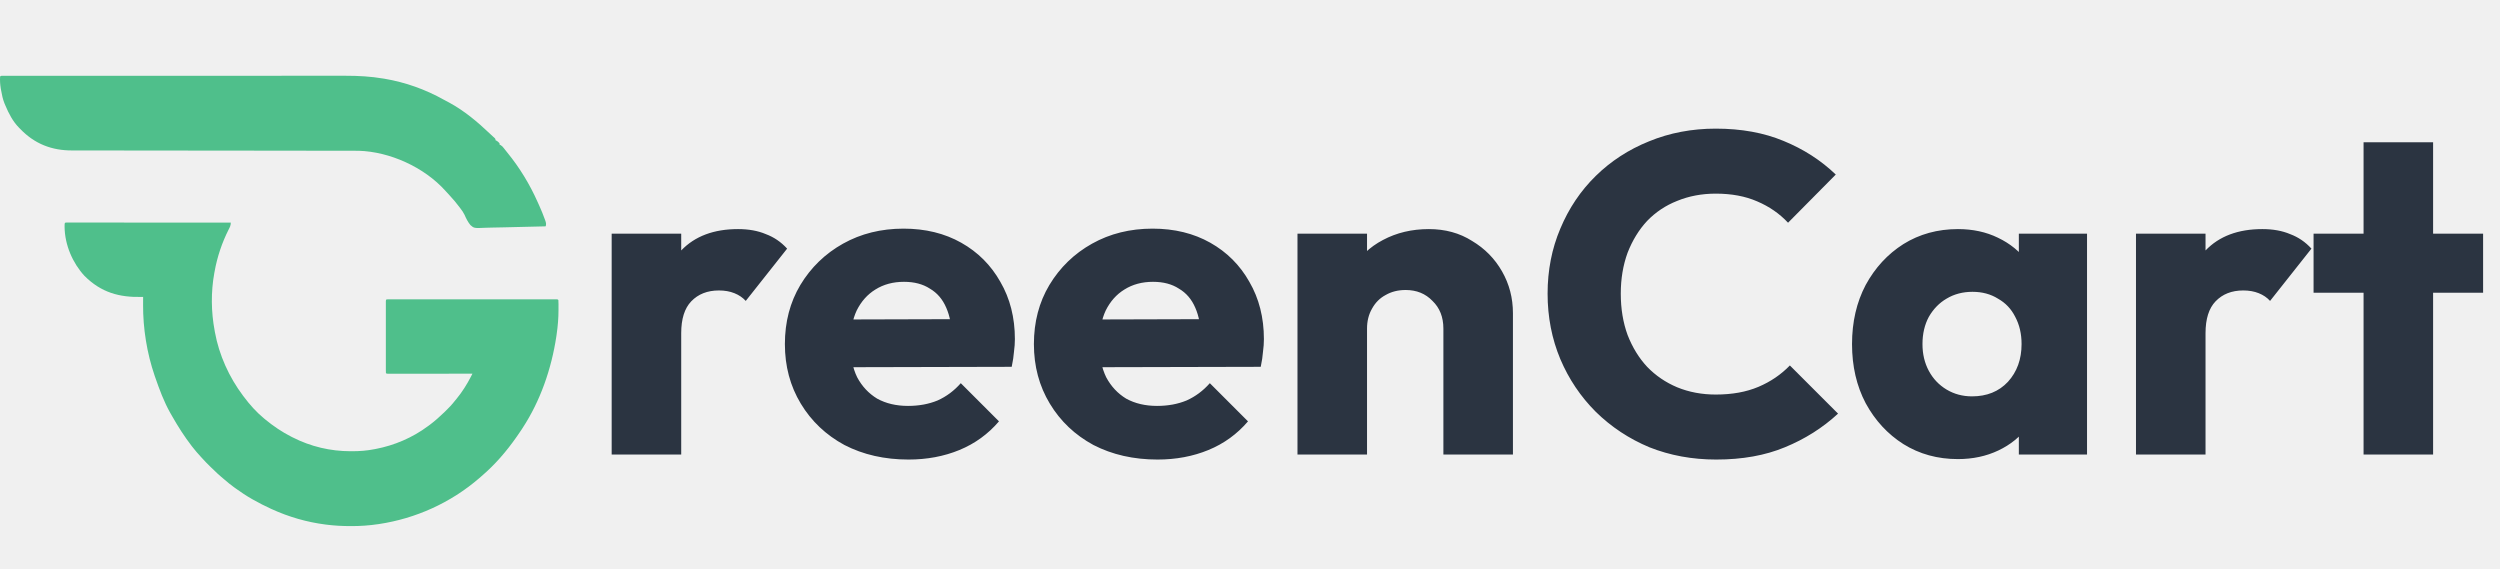
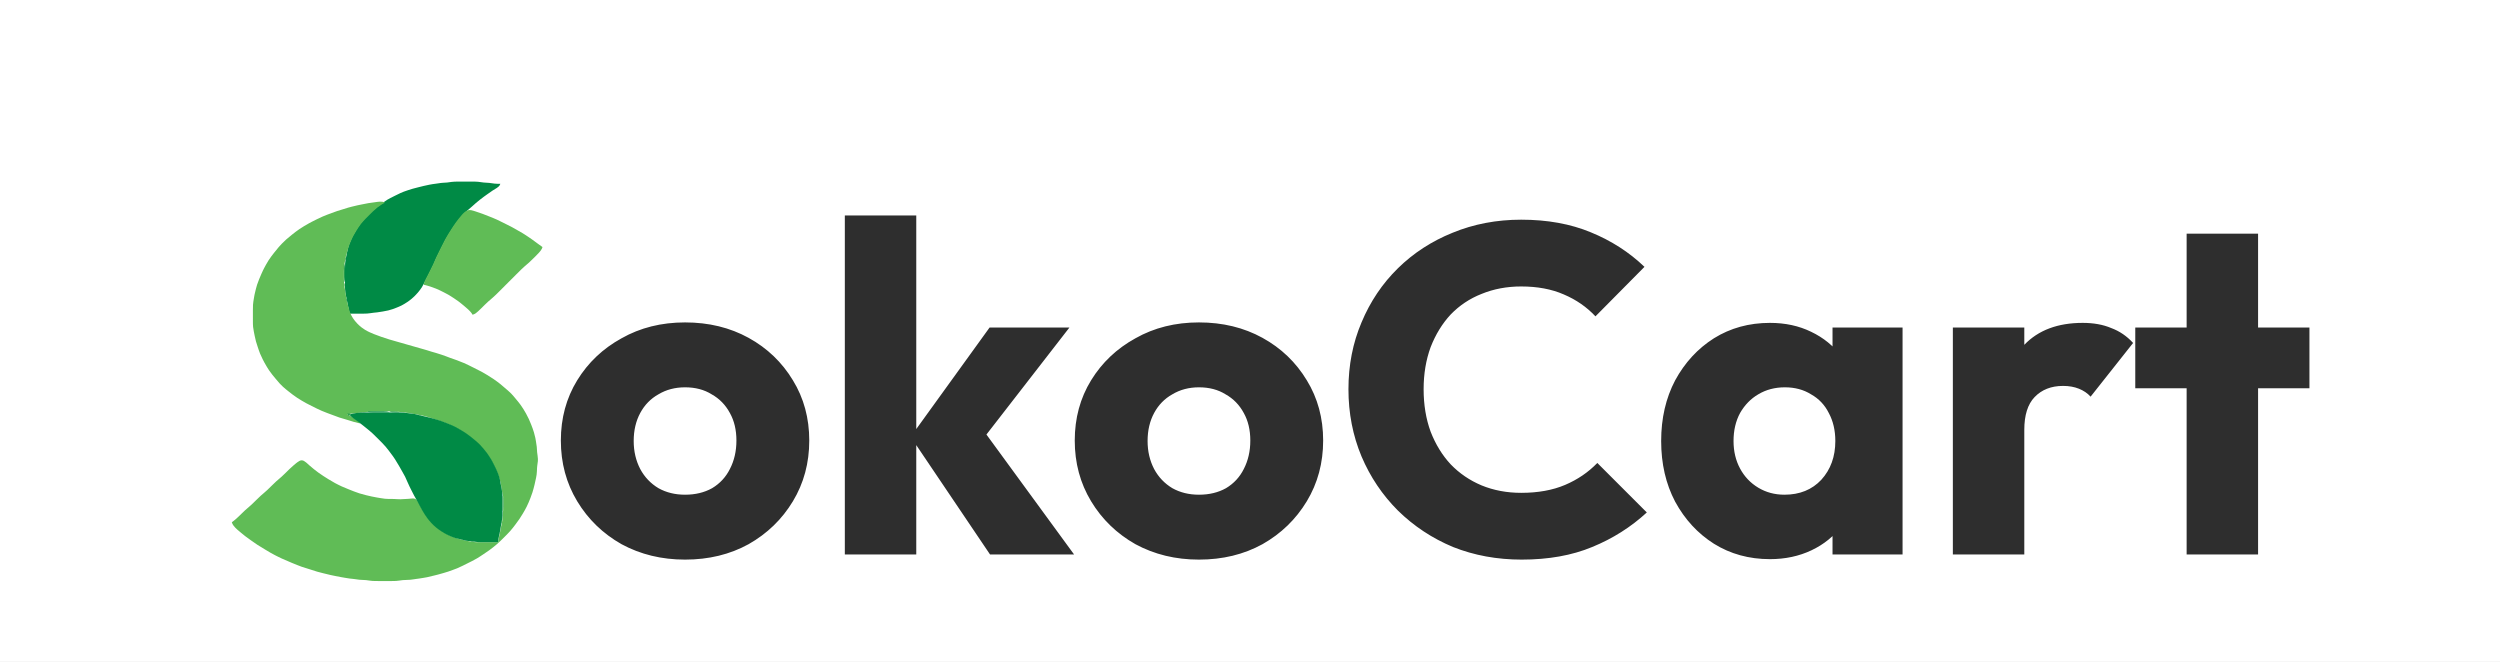
- <svg xmlns="http://www.w3.org/2000/svg" width="132" height="30" viewBox="0 0 132 30" fill="none">
-   <path d="M32.296 24V12.336H35.968V24H32.296ZM35.968 17.592L34.432 16.392C34.736 15.032 35.248 13.976 35.968 13.224C36.688 12.472 37.688 12.096 38.968 12.096C39.528 12.096 40.016 12.184 40.432 12.36C40.864 12.52 41.24 12.776 41.56 13.128L39.376 15.888C39.216 15.712 39.016 15.576 38.776 15.48C38.536 15.384 38.264 15.336 37.96 15.336C37.352 15.336 36.864 15.528 36.496 15.912C36.144 16.28 35.968 16.84 35.968 17.592ZM47.97 24.264C46.706 24.264 45.578 24.008 44.586 23.496C43.61 22.968 42.842 22.24 42.282 21.312C41.722 20.384 41.442 19.336 41.442 18.168C41.442 17 41.714 15.96 42.258 15.048C42.818 14.12 43.57 13.392 44.514 12.864C45.458 12.336 46.522 12.072 47.706 12.072C48.858 12.072 49.874 12.32 50.754 12.816C51.634 13.312 52.322 14 52.818 14.88C53.33 15.76 53.586 16.768 53.586 17.904C53.586 18.112 53.57 18.336 53.538 18.576C53.522 18.8 53.482 19.064 53.418 19.368L43.362 19.392V16.872L51.858 16.848L50.274 17.904C50.258 17.232 50.154 16.68 49.962 16.248C49.77 15.8 49.482 15.464 49.098 15.24C48.73 15 48.274 14.88 47.73 14.88C47.154 14.88 46.65 15.016 46.218 15.288C45.802 15.544 45.474 15.912 45.234 16.392C45.01 16.872 44.898 17.456 44.898 18.144C44.898 18.832 45.018 19.424 45.258 19.92C45.514 20.4 45.866 20.776 46.314 21.048C46.778 21.304 47.322 21.432 47.946 21.432C48.522 21.432 49.042 21.336 49.506 21.144C49.97 20.936 50.378 20.632 50.73 20.232L52.746 22.248C52.17 22.92 51.474 23.424 50.658 23.76C49.842 24.096 48.946 24.264 47.97 24.264ZM61.118 24.264C59.855 24.264 58.727 24.008 57.734 23.496C56.758 22.968 55.99 22.24 55.431 21.312C54.87 20.384 54.59 19.336 54.59 18.168C54.59 17 54.862 15.96 55.407 15.048C55.967 14.12 56.718 13.392 57.663 12.864C58.606 12.336 59.67 12.072 60.855 12.072C62.007 12.072 63.023 12.32 63.903 12.816C64.782 13.312 65.471 14 65.966 14.88C66.478 15.76 66.734 16.768 66.734 17.904C66.734 18.112 66.719 18.336 66.686 18.576C66.671 18.8 66.63 19.064 66.567 19.368L56.511 19.392V16.872L65.007 16.848L63.422 17.904C63.407 17.232 63.303 16.68 63.111 16.248C62.919 15.8 62.63 15.464 62.246 15.24C61.879 15 61.422 14.88 60.879 14.88C60.303 14.88 59.798 15.016 59.367 15.288C58.95 15.544 58.623 15.912 58.383 16.392C58.158 16.872 58.047 17.456 58.047 18.144C58.047 18.832 58.166 19.424 58.407 19.92C58.663 20.4 59.014 20.776 59.462 21.048C59.926 21.304 60.471 21.432 61.094 21.432C61.67 21.432 62.191 21.336 62.654 21.144C63.118 20.936 63.526 20.632 63.879 20.232L65.894 22.248C65.319 22.92 64.623 23.424 63.806 23.76C62.99 24.096 62.094 24.264 61.118 24.264ZM76.211 24V17.352C76.211 16.744 76.019 16.256 75.635 15.888C75.267 15.504 74.795 15.312 74.219 15.312C73.819 15.312 73.467 15.4 73.163 15.576C72.859 15.736 72.619 15.976 72.443 16.296C72.267 16.6 72.179 16.952 72.179 17.352L70.763 16.656C70.763 15.744 70.963 14.944 71.363 14.256C71.763 13.568 72.315 13.04 73.019 12.672C73.739 12.288 74.547 12.096 75.443 12.096C76.307 12.096 77.067 12.304 77.723 12.72C78.395 13.12 78.923 13.656 79.307 14.328C79.691 15 79.883 15.736 79.883 16.536V24H76.211ZM68.507 24V12.336H72.179V24H68.507ZM90.617 24.264C89.353 24.264 88.177 24.048 87.089 23.616C86.017 23.168 85.073 22.544 84.257 21.744C83.457 20.944 82.833 20.016 82.385 18.96C81.937 17.888 81.713 16.736 81.713 15.504C81.713 14.272 81.937 13.128 82.385 12.072C82.833 11 83.457 10.072 84.257 9.288C85.057 8.504 85.993 7.896 87.065 7.464C88.153 7.016 89.329 6.792 90.593 6.792C91.937 6.792 93.129 7.008 94.169 7.44C95.225 7.872 96.145 8.464 96.929 9.216L94.409 11.76C93.961 11.28 93.417 10.904 92.777 10.632C92.153 10.36 91.425 10.224 90.593 10.224C89.857 10.224 89.177 10.352 88.553 10.608C87.945 10.848 87.417 11.2 86.969 11.664C86.537 12.128 86.193 12.688 85.937 13.344C85.697 14 85.577 14.72 85.577 15.504C85.577 16.304 85.697 17.032 85.937 17.688C86.193 18.344 86.537 18.904 86.969 19.368C87.417 19.832 87.945 20.192 88.553 20.448C89.177 20.704 89.857 20.832 90.593 20.832C91.457 20.832 92.209 20.696 92.849 20.424C93.489 20.152 94.041 19.776 94.505 19.296L97.049 21.84C96.233 22.592 95.297 23.184 94.241 23.616C93.201 24.048 91.993 24.264 90.617 24.264ZM103.379 24.24C102.307 24.24 101.347 23.976 100.499 23.448C99.667 22.92 99.003 22.2 98.507 21.288C98.027 20.376 97.787 19.336 97.787 18.168C97.787 17 98.027 15.96 98.507 15.048C99.003 14.136 99.667 13.416 100.499 12.888C101.347 12.36 102.307 12.096 103.379 12.096C104.163 12.096 104.867 12.248 105.491 12.552C106.131 12.856 106.651 13.28 107.051 13.824C107.451 14.352 107.675 14.96 107.723 15.648V20.688C107.675 21.376 107.451 21.992 107.051 22.536C106.667 23.064 106.155 23.48 105.515 23.784C104.875 24.088 104.163 24.24 103.379 24.24ZM104.123 20.928C104.907 20.928 105.539 20.672 106.019 20.16C106.499 19.632 106.739 18.968 106.739 18.168C106.739 17.624 106.627 17.144 106.403 16.728C106.195 16.312 105.891 15.992 105.491 15.768C105.107 15.528 104.659 15.408 104.147 15.408C103.635 15.408 103.179 15.528 102.779 15.768C102.395 15.992 102.083 16.312 101.843 16.728C101.619 17.144 101.507 17.624 101.507 18.168C101.507 18.696 101.619 19.168 101.843 19.584C102.067 20 102.379 20.328 102.779 20.568C103.179 20.808 103.627 20.928 104.123 20.928ZM106.595 24V20.856L107.147 18.024L106.595 15.192V12.336H110.195V24H106.595ZM112.78 24V12.336H116.452V24H112.78ZM116.452 17.592L114.916 16.392C115.22 15.032 115.732 13.976 116.452 13.224C117.172 12.472 118.172 12.096 119.452 12.096C120.012 12.096 120.5 12.184 120.916 12.36C121.348 12.52 121.724 12.776 122.044 13.128L119.86 15.888C119.7 15.712 119.5 15.576 119.26 15.48C119.02 15.384 118.748 15.336 118.444 15.336C117.836 15.336 117.348 15.528 116.98 15.912C116.628 16.28 116.452 16.84 116.452 17.592ZM124.796 24V7.512H128.468V24H124.796ZM122.156 15.456V12.336H131.108V15.456H122.156Z" fill="#2B3441" />
-   <path d="M3.506 11.75C3.533 11.75 3.559 11.75 3.587 11.75C3.632 11.75 3.632 11.75 3.679 11.75C3.73 11.75 3.73 11.75 3.782 11.75C3.817 11.75 3.853 11.75 3.89 11.75C3.99 11.75 4.089 11.75 4.189 11.75C4.296 11.751 4.403 11.751 4.51 11.751C4.696 11.751 4.882 11.751 5.068 11.751C5.337 11.751 5.606 11.751 5.874 11.751C6.31 11.751 6.746 11.752 7.182 11.752C7.606 11.752 8.03 11.752 8.454 11.752C8.48 11.752 8.506 11.752 8.533 11.752C8.664 11.752 8.794 11.753 8.925 11.753C10.012 11.753 11.099 11.754 12.186 11.754C12.186 11.912 12.133 12.002 12.064 12.135C11.721 12.817 11.469 13.563 11.333 14.325C11.328 14.354 11.322 14.384 11.316 14.414C11.134 15.408 11.146 16.465 11.333 17.456C11.338 17.482 11.342 17.509 11.347 17.536C11.569 18.76 12.103 19.918 12.825 20.884C12.838 20.901 12.851 20.918 12.864 20.935C13.185 21.367 13.544 21.768 13.952 22.103C13.977 22.124 13.977 22.124 14.003 22.145C14.437 22.503 14.889 22.808 15.383 23.059C15.405 23.07 15.427 23.081 15.449 23.092C16.413 23.583 17.448 23.824 18.512 23.825C18.535 23.825 18.559 23.825 18.583 23.825C18.984 23.825 19.373 23.796 19.768 23.718C19.792 23.713 19.817 23.709 19.842 23.704C20.817 23.517 21.784 23.11 22.6 22.498C22.649 22.462 22.649 22.462 22.7 22.425C22.966 22.226 23.211 22.006 23.453 21.773C23.469 21.757 23.486 21.741 23.503 21.725C23.692 21.543 23.869 21.358 24.031 21.147C24.055 21.118 24.079 21.09 24.104 21.06C24.4 20.699 24.656 20.295 24.872 19.873C24.885 19.846 24.899 19.819 24.913 19.792C24.924 19.771 24.934 19.751 24.945 19.73C24.921 19.73 24.898 19.73 24.874 19.73C24.306 19.731 23.739 19.731 23.172 19.732C22.897 19.732 22.623 19.732 22.348 19.733C22.109 19.733 21.87 19.733 21.631 19.733C21.504 19.733 21.378 19.733 21.251 19.733C21.132 19.734 21.013 19.734 20.894 19.734C20.85 19.734 20.806 19.734 20.762 19.734C20.703 19.734 20.643 19.734 20.583 19.734C20.55 19.734 20.517 19.734 20.482 19.734C20.407 19.73 20.407 19.73 20.377 19.697C20.374 19.647 20.373 19.597 20.373 19.547C20.373 19.514 20.373 19.482 20.373 19.449C20.373 19.413 20.373 19.377 20.373 19.34C20.373 19.302 20.373 19.265 20.373 19.226C20.373 19.101 20.373 18.976 20.373 18.852C20.373 18.765 20.373 18.679 20.373 18.593C20.373 18.411 20.373 18.23 20.373 18.049C20.373 17.839 20.373 17.629 20.373 17.42C20.373 17.218 20.373 17.017 20.373 16.815C20.373 16.729 20.373 16.643 20.373 16.558C20.373 16.438 20.373 16.318 20.373 16.198C20.373 16.162 20.373 16.126 20.373 16.089C20.373 16.057 20.373 16.024 20.373 15.991C20.373 15.963 20.373 15.934 20.373 15.905C20.377 15.841 20.377 15.841 20.407 15.808C20.456 15.805 20.504 15.804 20.552 15.804C20.584 15.804 20.616 15.804 20.648 15.804C20.683 15.804 20.718 15.804 20.754 15.804C20.791 15.804 20.828 15.804 20.866 15.804C20.969 15.804 21.072 15.804 21.175 15.804C21.286 15.804 21.397 15.804 21.508 15.804C21.725 15.803 21.943 15.803 22.16 15.804C22.337 15.804 22.513 15.804 22.69 15.804C22.715 15.804 22.74 15.804 22.766 15.804C22.817 15.804 22.868 15.804 22.919 15.804C23.397 15.803 23.876 15.804 24.354 15.804C24.765 15.804 25.176 15.804 25.587 15.804C26.063 15.804 26.54 15.803 27.017 15.804C27.067 15.804 27.118 15.804 27.169 15.804C27.206 15.804 27.206 15.804 27.245 15.804C27.421 15.804 27.598 15.804 27.774 15.803C27.989 15.803 28.204 15.803 28.419 15.804C28.529 15.804 28.639 15.804 28.748 15.804C28.867 15.803 28.986 15.804 29.105 15.804C29.14 15.804 29.175 15.804 29.211 15.804C29.242 15.804 29.274 15.804 29.306 15.804C29.334 15.804 29.361 15.804 29.39 15.804C29.451 15.808 29.451 15.808 29.482 15.841C29.491 15.989 29.489 16.138 29.489 16.286C29.489 16.319 29.489 16.319 29.489 16.354C29.489 16.792 29.454 17.22 29.39 17.654C29.383 17.707 29.383 17.707 29.375 17.762C29.116 19.482 28.528 21.171 27.594 22.597C27.573 22.629 27.553 22.66 27.532 22.693C27.472 22.782 27.412 22.871 27.35 22.96C27.327 22.993 27.304 23.027 27.28 23.061C26.745 23.829 26.131 24.54 25.432 25.135C25.392 25.17 25.351 25.205 25.311 25.241C23.791 26.556 21.936 27.38 20.014 27.669C19.991 27.672 19.968 27.675 19.945 27.679C19.482 27.747 19.021 27.779 18.554 27.778C18.532 27.778 18.51 27.778 18.488 27.778C18.08 27.777 17.677 27.756 17.271 27.706C17.239 27.702 17.208 27.698 17.175 27.694C16.203 27.569 15.249 27.294 14.348 26.882C14.328 26.873 14.309 26.864 14.289 26.855C13.977 26.713 13.673 26.557 13.373 26.387C13.352 26.376 13.332 26.364 13.31 26.352C13.011 26.183 12.726 25.992 12.445 25.79C12.414 25.768 12.384 25.747 12.353 25.724C12.182 25.599 12.018 25.468 11.857 25.326C11.79 25.267 11.722 25.21 11.653 25.154C11.527 25.048 11.409 24.935 11.292 24.819C11.228 24.756 11.164 24.695 11.098 24.634C10.951 24.496 10.814 24.347 10.677 24.198C10.652 24.171 10.627 24.145 10.602 24.117C10.453 23.956 10.311 23.792 10.176 23.619C10.16 23.599 10.145 23.579 10.128 23.558C9.741 23.058 9.404 22.528 9.088 21.973C9.056 21.917 9.023 21.86 8.991 21.804C8.66 21.218 8.419 20.569 8.197 19.928C8.18 19.881 8.18 19.881 8.164 19.833C7.757 18.645 7.547 17.341 7.555 16.076C7.555 16.037 7.556 15.998 7.556 15.958C7.556 15.864 7.557 15.77 7.557 15.676C7.519 15.677 7.519 15.677 7.48 15.678C6.307 15.706 5.344 15.45 4.462 14.568C3.838 13.893 3.42 12.935 3.41 11.977C3.411 11.757 3.411 11.757 3.506 11.75Z" fill="#4FBF8B" />
-   <path d="M0.16 4.004C0.187 4.004 0.214 4.004 0.242 4.004C0.287 4.004 0.287 4.004 0.333 4.004C0.364 4.004 0.396 4.004 0.429 4.004C0.536 4.004 0.644 4.004 0.752 4.004C0.829 4.004 0.907 4.004 0.984 4.004C1.154 4.004 1.323 4.004 1.492 4.004C1.744 4.004 1.995 4.004 2.247 4.003C2.722 4.003 3.198 4.003 3.674 4.003C4.041 4.003 4.409 4.003 4.777 4.003C4.882 4.003 4.988 4.003 5.094 4.003C5.12 4.003 5.146 4.003 5.174 4.003C5.914 4.002 6.654 4.002 7.394 4.002C7.422 4.002 7.45 4.002 7.479 4.002C7.62 4.002 7.762 4.002 7.903 4.002C7.931 4.002 7.96 4.002 7.989 4.002C8.045 4.002 8.102 4.002 8.159 4.002C9.042 4.002 9.925 4.002 10.809 4.002C11.801 4.001 12.793 4.001 13.785 4.001C13.891 4.001 13.997 4.001 14.103 4.001C14.129 4.001 14.155 4.001 14.182 4.001C14.601 4.001 15.02 4.001 15.439 4C15.86 4 16.282 4 16.704 4C16.954 4 17.204 4 17.454 4C17.642 4 17.829 4 18.017 4C18.092 4 18.168 4 18.243 4C18.911 3.999 19.575 4.035 20.236 4.147C20.257 4.15 20.277 4.153 20.299 4.157C21.391 4.341 22.458 4.717 23.439 5.268C23.532 5.32 23.625 5.369 23.719 5.417C24.509 5.846 25.209 6.43 25.869 7.06C25.913 7.101 25.958 7.142 26.002 7.183C26.024 7.203 26.046 7.223 26.069 7.245C26.097 7.27 26.097 7.27 26.125 7.295C26.163 7.337 26.163 7.337 26.163 7.403C26.19 7.416 26.19 7.416 26.218 7.43C26.284 7.469 26.328 7.505 26.376 7.568C26.376 7.59 26.376 7.611 26.376 7.634C26.394 7.643 26.412 7.651 26.431 7.66C26.501 7.702 26.536 7.739 26.587 7.805C26.658 7.896 26.73 7.987 26.803 8.077C27.436 8.854 27.971 9.731 28.386 10.665C28.417 10.734 28.448 10.802 28.479 10.871C28.584 11.105 28.681 11.34 28.768 11.583C28.78 11.615 28.78 11.615 28.792 11.649C28.833 11.765 28.846 11.833 28.812 11.951C28.311 11.967 27.81 11.98 27.309 11.987C27.077 11.991 26.844 11.995 26.612 12.004C26.409 12.01 26.206 12.015 26.003 12.016C25.895 12.017 25.788 12.019 25.681 12.024C25.031 12.054 25.031 12.054 24.838 11.884C24.704 11.721 24.614 11.539 24.528 11.343C24.469 11.219 24.393 11.113 24.311 11.006C24.297 10.988 24.284 10.97 24.27 10.951C24.1 10.724 23.92 10.507 23.727 10.303C23.574 10.139 23.574 10.139 23.529 10.087C22.392 8.815 20.566 8.009 18.941 7.961C18.75 7.958 18.558 7.959 18.367 7.959C18.302 7.959 18.237 7.959 18.172 7.959C17.994 7.958 17.816 7.958 17.638 7.958C17.446 7.958 17.254 7.958 17.062 7.958C16.75 7.957 16.439 7.957 16.128 7.957C15.602 7.957 15.076 7.956 14.55 7.955C14.347 7.955 14.145 7.955 13.942 7.954C13.92 7.954 13.897 7.954 13.874 7.954C13.339 7.954 12.804 7.953 12.268 7.952C12.245 7.952 12.222 7.952 12.197 7.952C11.651 7.952 11.105 7.951 10.559 7.951C10.524 7.951 10.524 7.951 10.488 7.951C10.299 7.95 10.11 7.95 9.92 7.95C9.139 7.95 8.358 7.949 7.577 7.947C7.467 7.947 7.356 7.947 7.246 7.947C7.224 7.947 7.202 7.947 7.18 7.947C6.831 7.946 6.482 7.946 6.133 7.946C5.782 7.946 5.431 7.946 5.08 7.945C4.89 7.944 4.7 7.944 4.51 7.944C4.336 7.945 4.162 7.944 3.988 7.944C3.925 7.943 3.862 7.943 3.8 7.944C2.749 7.947 1.833 7.605 1.071 6.81C1.038 6.777 1.038 6.777 1.005 6.744C0.678 6.412 0.462 5.995 0.279 5.558C0.265 5.523 0.25 5.489 0.235 5.454C0.146 5.23 0.098 5.002 0.057 4.762C0.051 4.733 0.046 4.703 0.041 4.672C0.007 4.462 -0.009 4.254 0.005 4.041C0.052 3.991 0.095 4.004 0.16 4.004Z" fill="#4FBF8B" />
+ <svg xmlns="http://www.w3.org/2000/svg" width="1285" height="340" viewBox="0 0 1285 340" fill="none">
+   <g clip-path="url(#clip0_1_2)">
+     <rect width="1285" height="340" fill="white" />
+     <g clip-path="url(#clip1_1_2)">
+       <mask id="mask0_1_2" style="mask-type:luminance" maskUnits="userSpaceOnUse" x="53" y="50" width="292" height="292">
+         <path d="M345 50H53V342H345V50Z" fill="white" />
+       </mask>
+       <g mask="url(#mask0_1_2)">
+         <path d="M179.609 161.211H185.312C186.451 161.21 187.597 161.238 188.734 161.16C189.883 161.081 191.014 160.866 192.156 160.729L193.867 160.552C194.822 160.431 195.77 160.276 196.719 160.115C197.675 159.955 198.628 159.791 199.57 159.558C200.34 159.367 201.102 159.143 201.852 158.885C202.428 158.687 202.996 158.466 203.562 158.243C204.526 157.863 205.49 157.475 206.414 157.006C207.404 156.504 208.339 155.913 209.266 155.302C210.056 154.782 210.821 154.218 211.546 153.611C212.72 152.629 213.802 151.537 214.797 150.374C215.566 149.475 216.283 148.528 216.909 147.523C217.367 146.787 217.755 146.011 218.155 145.242L219.056 143.531L219.954 141.82L221.383 138.969C221.855 138.022 222.335 137.079 222.777 136.117L224.014 133.266C224.53 132.108 225.098 130.977 225.664 129.844L226.804 127.563C227.472 126.228 228.121 124.882 228.832 123.57C229.25 122.799 229.691 122.041 230.141 121.289C230.833 120.136 231.538 118.992 232.274 117.867C233.164 116.508 234.077 115.166 235.064 113.875C235.506 113.297 235.957 112.724 236.422 112.164L237.376 111.026C237.885 110.457 238.397 109.896 238.944 109.364C240.025 108.31 241.211 107.369 242.344 106.372L244.625 104.343C245.921 103.244 247.249 102.185 248.617 101.177L250.328 99.948C251.271 99.273 252.206 98.589 253.179 97.957L255.376 96.595L256.254 95.925L256.799 95.307L257.172 94.484C256.214 94.476 255.261 94.481 254.306 94.388L251.469 94.01L248.617 93.818L245.766 93.441C244.817 93.35 243.866 93.349 242.914 93.344L240.062 93.344H236.07C235.311 93.344 234.548 93.333 233.789 93.366C233.215 93.391 232.648 93.436 232.078 93.507L229.797 93.818C229.038 93.894 228.276 93.915 227.516 93.963L226.375 94.077L224.094 94.41L222.383 94.641L220.672 94.943C218.754 95.313 216.862 95.792 214.969 96.267C214.016 96.507 213.062 96.74 212.117 97.009C211.351 97.228 210.592 97.469 209.836 97.718C209.072 97.971 208.306 98.226 207.555 98.513C206.978 98.734 206.404 98.966 205.844 99.225C204.883 99.668 203.939 100.145 202.992 100.617L200.72 101.759C200.172 102.043 199.624 102.326 199.097 102.647C198.052 103.281 197.092 104.044 196.097 104.752C195.162 105.418 194.199 106.045 193.297 106.756C191.87 107.882 190.588 109.17 189.305 110.454C188.022 111.736 186.731 113.017 185.608 114.445C184.892 115.356 184.26 116.325 183.632 117.297C183.15 118.045 182.687 118.808 182.242 119.578C181.916 120.142 181.595 120.707 181.303 121.289C180.929 122.035 180.598 122.803 180.269 123.57C179.867 124.508 179.469 125.447 179.164 126.422C178.756 127.727 178.51 129.076 178.241 130.414L177.899 132.125L177.578 133.836C177.49 134.403 177.41 134.973 177.379 135.547C177.328 136.497 177.33 137.447 177.328 138.398V142.391V146.383C177.33 147.716 177.311 149.052 177.499 150.375C177.664 151.529 177.984 152.655 178.213 153.797L178.725 156.648L179.344 159.409L179.503 160.258L179.609 161.211Z" fill="#008A45" />
+         <path d="M185.312 217.672L184.693 216.921L184.447 216.725L183.989 216.307C183.493 215.921 182.976 215.562 182.451 215.217C181.743 214.752 181.016 214.319 180.271 213.916L179.7 213.64L179.422 213.493L178.469 213.109L179.422 212.776L179.7 212.743L180.271 212.629L181.893 212.496C182.466 212.447 183.032 212.373 183.602 212.297L185.312 212.063L187.594 211.874C188.738 211.751 189.866 211.528 191.016 211.45C191.964 211.385 192.918 211.4 193.867 211.398H197.289L200.711 211.399C201.471 211.401 202.233 211.397 202.992 211.45C204.141 211.528 205.27 211.751 206.414 211.874C207.364 211.976 208.318 212.006 209.266 212.134C210.606 212.314 211.927 212.627 213.258 212.868L216.109 213.365C216.875 213.513 217.636 213.702 218.391 213.895C219.156 214.091 219.922 214.294 220.672 214.546L223.523 215.538L225.805 216.255C227.152 216.722 228.475 217.253 229.797 217.786C230.951 218.252 232.105 218.717 233.219 219.274C234.193 219.761 235.134 220.31 236.07 220.868C237.035 221.443 237.993 222.028 238.922 222.66C240.103 223.464 241.235 224.334 242.344 225.235L244.052 226.657C244.799 227.286 245.548 227.914 246.239 228.605C247.104 229.469 247.881 230.419 248.661 231.36C249.128 231.924 249.596 232.488 250.041 233.07C250.467 233.627 250.872 234.2 251.263 234.781C251.642 235.342 251.999 235.915 252.351 236.492L253.002 237.633C253.315 238.193 253.599 238.771 253.889 239.344C254.647 240.838 255.399 242.338 255.994 243.906C256.278 244.656 256.536 245.418 256.761 246.187C257.035 247.13 257.294 248.075 257.479 249.039C257.661 249.984 257.746 250.942 257.905 251.891C258.097 253.041 258.399 254.167 258.618 255.312C258.727 255.878 258.789 256.45 258.831 257.023C258.873 257.592 258.878 258.165 258.878 258.734C258.878 259.496 258.858 260.257 258.786 261.016C258.695 261.97 258.502 262.912 258.409 263.867C258.336 264.626 258.323 265.387 258.293 266.148L258.261 266.719L258.141 267.859C257.977 269.014 257.657 270.139 257.428 271.281L256.916 274.133L256.296 276.893L256.138 277.742L256.031 278.695H248.617L246.336 278.695C245.385 278.689 244.432 278.693 243.484 278.598C242.718 278.521 241.958 278.386 241.203 278.236C240.249 278.047 239.298 277.847 238.352 277.621C237.202 277.347 236.053 277.058 234.93 276.688C234.16 276.435 233.397 276.148 232.648 275.835C231.681 275.431 230.723 275.013 229.797 274.519C228.816 273.995 227.866 273.409 226.945 272.787C226.363 272.394 225.788 271.99 225.234 271.556C224.642 271.092 224.076 270.6 223.526 270.088C222.047 268.711 220.688 267.204 219.488 265.578C218.549 264.306 217.713 262.955 216.924 261.586L215.984 259.876L215.085 258.198C214.715 257.555 214.274 256.888 213.606 256.52L213.136 256.324L212.628 256.227L212.093 256.21L210.974 256.301L210.406 256.36L209.266 256.439L207.555 256.527C206.985 256.561 206.415 256.611 205.844 256.619C204.701 256.634 203.563 256.51 202.422 256.473L199.57 256.445C199 256.43 198.427 256.42 197.859 256.356C197.095 256.271 196.337 256.147 195.578 256.023L193.867 255.74C191.951 255.407 190.051 255 188.164 254.528C187.016 254.241 185.87 253.943 184.742 253.585C182.804 252.971 180.925 252.191 179.039 251.434C177.892 250.974 176.742 250.519 175.617 250.003L173.906 249.176L172.195 248.293C171.034 247.663 169.899 246.985 168.773 246.295C167.026 245.225 165.31 244.099 163.641 242.911C162.86 242.356 162.106 241.762 161.359 241.164C160.584 240.543 159.822 239.908 159.078 239.249L157.938 238.217L157.367 237.72L156.227 236.92L155.656 236.689L155.086 236.608L154.516 236.681L153.945 236.898L152.805 237.632L152.234 238.077L151.094 239.018C150.312 239.681 149.549 240.364 148.812 241.077C147.481 242.367 146.196 243.705 144.82 244.95L141.969 247.425C140.399 248.846 138.955 250.397 137.406 251.839C136.847 252.36 136.274 252.861 135.695 253.36L133.984 254.839C132.414 256.26 130.971 257.811 129.422 259.253C128.863 259.774 128.29 260.275 127.711 260.774L126 262.253C124.825 263.316 123.714 264.447 122.581 265.552L121.463 266.592L120.388 267.496L120.109 267.723L119.156 268.43L119.529 269.383L120.074 270.224L120.952 271.244L122.019 272.259L123.719 273.702C124.47 274.33 125.219 274.967 126 275.559C126.937 276.269 127.896 276.95 128.852 277.635C129.98 278.444 131.109 279.251 132.273 280.01C133.582 280.862 134.927 281.656 136.266 282.459L139.117 284.155C139.865 284.588 140.63 284.995 141.398 285.392L143.109 286.249L144.82 287.074C145.949 287.592 147.102 288.059 148.242 288.551L149.953 289.289L152.805 290.444C153.561 290.745 154.318 291.048 155.086 291.32C156.402 291.786 157.749 292.154 159.078 292.579C160.408 293.005 161.727 293.466 163.07 293.85C164.015 294.119 164.969 294.353 165.922 294.592C167.25 294.925 168.577 295.267 169.914 295.563L172.195 296.033L175.047 296.597L177.328 296.991L179.609 297.355L181.891 297.604C182.843 297.718 183.787 297.897 184.742 297.989C185.881 298.099 187.026 298.073 188.164 298.183L189.875 298.414C190.445 298.494 191.012 298.566 191.586 298.605C192.534 298.67 193.488 298.655 194.438 298.656H197.859L201.281 298.656C202.041 298.654 202.803 298.657 203.562 298.605C204.137 298.566 204.704 298.494 205.273 298.414L206.984 298.183C208.312 298.056 209.649 298.117 210.977 297.989C211.55 297.934 212.118 297.841 212.688 297.756L213.828 297.59L215.539 297.36L217.82 296.99L219.531 296.689C220.873 296.419 222.197 296.066 223.523 295.732L225.234 295.301C226.189 295.046 227.138 294.774 228.086 294.496L230.367 293.8C231.135 293.55 231.89 293.257 232.648 292.98C233.411 292.701 234.178 292.432 234.93 292.125C235.9 291.729 236.84 291.271 237.781 290.811L240.062 289.672C241.788 288.809 243.536 287.979 245.195 286.992C246.363 286.297 247.487 285.532 248.617 284.779C249.574 284.14 250.536 283.507 251.469 282.833C252.245 282.272 253.002 281.685 253.75 281.086C254.328 280.624 254.903 280.156 255.461 279.671C256.651 278.637 257.767 277.526 258.883 276.413C260.008 275.292 261.147 274.178 262.205 272.992C263.18 271.901 264.065 270.739 264.942 269.57C265.648 268.632 266.352 267.69 267.012 266.719C267.643 265.79 268.229 264.832 268.804 263.867C269.472 262.746 270.121 261.613 270.705 260.445C271.447 258.962 272.08 257.428 272.678 255.883C273.043 254.941 273.389 253.994 273.694 253.031C274.111 251.717 274.451 250.379 274.777 249.039C275.055 247.904 275.307 246.764 275.533 245.617C275.645 245.05 275.753 244.48 275.827 243.906C275.902 243.337 275.944 242.768 275.972 242.195L276.043 240.484L276.155 239.344C276.26 238.584 276.381 237.827 276.458 237.062L276.489 235.922C276.46 234.771 276.203 233.642 276.089 232.5L275.896 229.648C275.799 228.693 275.627 227.744 275.467 226.797L275.165 225.086C274.96 224.126 274.722 223.175 274.44 222.234C274.034 220.88 273.545 219.556 273.024 218.242C272.644 217.283 272.256 216.327 271.824 215.391C271.376 214.421 270.888 213.472 270.368 212.539C269.492 210.968 268.544 209.427 267.481 207.977C266.761 206.994 265.98 206.06 265.201 205.125C264.413 204.178 263.637 203.21 262.778 202.325C261.741 201.255 260.581 200.318 259.453 199.348C258.696 198.696 257.954 198.025 257.172 197.404C256.061 196.52 254.922 195.677 253.75 194.876C252.633 194.112 251.486 193.394 250.328 192.694C249.388 192.126 248.442 191.567 247.477 191.043C246.165 190.332 244.819 189.683 243.484 189.015C241.786 188.166 240.098 187.295 238.352 186.548C237.039 185.987 235.704 185.469 234.359 184.988L231.508 183.993L229.227 183.125C228.471 182.841 227.71 182.573 226.945 182.315C226 181.996 225.05 181.697 224.094 181.414L221.812 180.761L219.531 180.045L217.82 179.541L216.68 179.221L208.695 176.94L206.414 176.279L204.703 175.799L202.422 175.139L200.141 174.488C198.801 174.085 197.473 173.637 196.148 173.186C194.804 172.728 193.473 172.236 192.156 171.702C190.588 171.067 189.037 170.39 187.594 169.499C187.005 169.135 186.431 168.746 185.883 168.323C185.092 167.712 184.349 167.04 183.655 166.321C182.813 165.449 182.046 164.507 181.382 163.492C180.795 162.595 180.305 161.645 179.928 160.641C179.58 159.713 179.361 158.744 179.106 157.789L178.636 156.078C178.479 155.51 178.315 154.944 178.19 154.367C178.026 153.613 177.932 152.85 177.824 152.086L177.562 150.375L177.188 148.094C177.063 147.336 176.929 146.578 176.855 145.812C176.781 145.053 176.767 144.293 176.76 143.531L176.758 141.25C176.758 139.92 176.726 138.583 176.855 137.258C176.929 136.492 177.062 135.735 177.188 134.977C177.346 134.023 177.496 133.069 177.707 132.125C177.922 131.164 178.195 130.219 178.469 129.273C178.746 128.319 179.014 127.358 179.348 126.422C179.622 125.649 179.942 124.893 180.269 124.141C180.687 123.177 181.106 122.217 181.599 121.289C182.116 120.317 182.691 119.372 183.274 118.438C184.003 117.267 184.754 116.101 185.608 115.016C186.897 113.377 188.401 111.922 189.875 110.454C191.16 109.173 192.438 107.881 193.866 106.757C194.569 106.204 195.308 105.698 196.057 105.21L196.628 104.865L196.906 104.686L197.859 104.18L197.24 103.846L196.994 103.814L196.536 103.703L195.544 103.651L194.997 103.668C194.233 103.705 193.482 103.831 192.727 103.94L191.016 104.18L189.305 104.428C188.16 104.629 187.022 104.863 185.883 105.092L183.602 105.562C182.647 105.777 181.698 106.01 180.75 106.25L179.039 106.705L176.188 107.588L173.336 108.466C172.377 108.786 171.433 109.147 170.484 109.494C168.953 110.056 167.423 110.625 165.922 111.267C164.956 111.68 164.013 112.133 163.07 112.595L160.789 113.736L159.078 114.622C158.115 115.151 157.168 115.707 156.227 116.273C155.454 116.737 154.69 117.215 153.945 117.722C152.569 118.659 151.254 119.684 149.953 120.721C148.985 121.493 148.029 122.277 147.102 123.098C146.318 123.79 145.57 124.531 144.843 125.284C144.305 125.839 143.777 126.405 143.274 126.992C142.477 127.925 141.707 128.88 140.948 129.844C139.928 131.139 138.922 132.449 138.028 133.836C137.549 134.578 137.109 135.344 136.683 136.117L135.757 137.828L135.187 138.969L134.401 140.68C133.979 141.623 133.574 142.573 133.188 143.531C132.81 144.472 132.439 145.417 132.129 146.383C131.887 147.135 131.685 147.899 131.492 148.664C131.253 149.611 131.011 150.558 130.819 151.516L130.517 153.227L130.236 154.937C130.155 155.506 130.074 156.075 130.044 156.648C129.992 157.599 129.994 158.549 129.992 159.5V161.781L129.993 165.203C129.997 166.154 129.994 167.107 130.09 168.055C130.166 168.822 130.306 169.579 130.451 170.336L130.905 172.617C131.101 173.573 131.297 174.528 131.558 175.469C131.824 176.43 132.149 177.375 132.463 178.32C132.845 179.467 133.218 180.621 133.672 181.742C134.066 182.713 134.52 183.657 134.988 184.594L135.872 186.305C136.29 187.077 136.734 187.833 137.187 188.586C137.534 189.165 137.896 189.737 138.273 190.297C138.801 191.079 139.36 191.838 139.946 192.578L141.353 194.289C142.149 195.247 142.942 196.208 143.777 197.132C144.289 197.7 144.837 198.236 145.399 198.754C146.307 199.592 147.277 200.361 148.242 201.131C149.722 202.311 151.222 203.469 152.805 204.51C153.552 205.001 154.318 205.463 155.086 205.921C155.839 206.37 156.596 206.813 157.367 207.23C158.306 207.739 159.265 208.209 160.219 208.688C161.916 209.539 163.605 210.408 165.352 211.155C166.293 211.557 167.248 211.929 168.203 212.297L170.484 213.138C171.814 213.634 173.129 214.169 174.477 214.618C175.795 215.057 177.139 215.402 178.469 215.801L181.888 216.857C182.706 217.091 183.53 217.298 184.36 217.485L185.312 217.672Z" fill="#60BC56" />
+         <path d="M217.82 146.383L218.773 146.585L219.052 146.667L219.623 146.819L221.814 147.526C222.58 147.782 223.344 148.049 224.094 148.352C225.458 148.905 226.774 149.57 228.086 150.236C228.853 150.625 229.624 151.01 230.367 151.443L230.938 151.774C231.709 152.243 232.467 152.73 233.219 153.229C233.988 153.739 234.756 154.253 235.5 154.798C236.083 155.227 236.649 155.677 237.211 156.132L238.921 157.555L240.599 159.012L241.59 160.001L242.295 160.831L242.914 161.781L243.867 161.408L244.716 160.863L245.78 159.985C246.358 159.455 246.917 158.906 247.477 158.357C248.611 157.243 249.718 156.102 250.898 155.034L253.18 153.064C253.763 152.553 254.331 152.029 254.891 151.493L256.602 149.804L258.883 147.523L265.156 141.25C266.103 140.304 267.04 139.346 268.008 138.421C268.568 137.885 269.136 137.361 269.719 136.85L272 134.88C272.98 133.993 273.917 133.06 274.851 132.124C275.595 131.38 276.336 130.634 277.048 129.858L277.926 128.794L278.276 128.223L278.471 127.945L278.844 126.992L276.537 125.325L273.711 123.244C272.959 122.707 272.197 122.186 271.43 121.672L269.719 120.545L268.578 119.835L266.297 118.523C265.348 117.981 264.407 117.423 263.445 116.903C262.506 116.395 261.548 115.924 260.594 115.445L258.312 114.304C257.366 113.832 256.423 113.351 255.461 112.911C254.15 112.311 252.807 111.787 251.469 111.252C250.332 110.796 249.197 110.335 248.047 109.913C246.915 109.498 245.771 109.117 244.625 108.743L243.484 108.373L242.344 108.069C241.776 107.964 241.202 107.91 240.633 108.051C240 108.208 239.456 108.537 238.944 108.932C238.364 109.38 237.867 109.924 237.376 110.464C236.881 111.008 236.418 111.588 235.961 112.164L234.632 113.875C234.077 114.62 233.551 115.386 233.031 116.156C232.149 117.466 231.3 118.797 230.484 120.148C229.916 121.088 229.356 122.034 228.832 123C228.324 123.939 227.853 124.897 227.375 125.852L226.234 128.133C225.571 129.459 224.889 130.777 224.27 132.125L223.282 134.406L222.508 136.117L221.383 138.398L219.954 141.25L218.779 143.517L218.286 144.581L218.097 145.152L217.99 145.43L217.82 146.383Z" fill="#60BC56" />
+         <path d="M178.088 130.224V130.604H178.273V130.414L178.088 130.224Z" fill="#249D4B" />
+         <path d="M177.328 132.125V133.836L177.658 133.337V132.809V132.624L177.328 132.125Z" fill="#37A74F" />
+         <path d="M176.758 135.547V145.242L177.091 144.623L177.124 144.377L177.237 143.918C177.296 143.407 177.304 142.894 177.32 142.38L177.328 141.249L177.328 140.109L177.309 137.862L177.237 136.871L177.124 136.412L177.091 136.166L176.758 135.547Z" fill="#219B4B" />
+         <path d="M176.758 145.242V147.523L177.071 146.939V146.736L177.145 146.383L177.071 145.827L176.758 145.242Z" fill="#44AD51" />
+         <path d="M177.898 153.227V154.938L178.229 154.438V154.254V153.726L177.898 153.227Z" fill="#289E4C" />
+         <path d="M188.734 211.398L189.354 211.732L189.6 211.765L190.058 211.877C190.569 211.937 191.083 211.945 191.597 211.961L193.867 211.969H200.141L199.521 211.635L199.275 211.603L198.817 211.49C198.306 211.43 197.792 211.422 197.278 211.406L195.008 211.398H188.734Z" fill="#139448" />
+         <path d="M200.141 211.398L200.76 211.732L201.006 211.765L201.463 211.877C201.966 211.936 202.472 211.944 202.977 211.961L204.043 211.968L205.273 211.969L204.654 211.635L204.408 211.603L203.951 211.49C203.448 211.431 202.942 211.423 202.437 211.406L201.371 211.399L200.141 211.398Z" fill="#2FA24D" />
+         <path d="M179.609 213.109L180.229 213.86L180.475 214.057L180.933 214.475L181.924 215.208L184.172 216.804C185.14 217.526 186.08 218.287 187.023 219.041C187.978 219.803 188.941 220.556 189.875 221.344C190.457 221.835 191.033 222.332 191.586 222.856C192.554 223.771 193.495 224.714 194.438 225.656C195.74 226.958 197.059 228.249 198.259 229.648C198.89 230.385 199.48 231.156 200.066 231.93L201.763 234.211C202.168 234.774 202.571 235.339 202.947 235.922C203.672 237.044 204.357 238.191 205.032 239.344L206.004 241.055L206.654 242.195C207.195 243.138 207.747 244.074 208.234 245.047C208.7 245.979 209.095 246.942 209.507 247.898C209.839 248.667 210.189 249.426 210.553 250.18L211.406 251.891C211.884 252.845 212.356 253.803 212.864 254.742L214.793 258.164L215.684 259.875C216.084 260.643 216.492 261.406 216.924 262.156C217.713 263.526 218.549 264.876 219.488 266.148C220.828 267.964 222.362 269.646 224.094 271.095C224.995 271.85 225.96 272.526 226.945 273.164C227.507 273.527 228.079 273.868 228.656 274.204L229.227 274.519L230.367 275.091L232.078 275.835C232.639 276.068 233.211 276.286 233.789 276.471L234.93 276.793L236.07 277.044L237.211 277.315L237.781 277.473C238.349 277.631 238.913 277.8 239.492 277.912C240.247 278.056 241.009 278.103 241.773 278.167L242.914 278.288L244.055 278.453C244.625 278.531 245.191 278.605 245.766 278.644C246.335 278.683 246.906 278.688 247.477 278.693L249.758 278.695H256.031L256.088 277.742L256.203 276.893C256.403 275.774 256.693 274.676 256.916 273.562L257.217 271.852L257.52 270.141C257.734 269.002 257.998 267.868 258.148 266.719C258.221 266.15 258.267 265.581 258.29 265.008L258.312 263.297L258.312 259.875L258.312 256.453C258.307 255.502 258.31 254.549 258.215 253.602C258.139 252.834 257.998 252.077 257.854 251.32L257.414 249.039C257.241 248.088 257.109 247.129 256.885 246.187C256.654 245.218 256.346 244.268 255.994 243.336C255.401 241.768 254.647 240.267 253.889 238.773C253.599 238.201 253.315 237.623 253.002 237.062L252.351 235.922C251.879 235.148 251.395 234.383 250.874 233.641L250.041 232.5L248.661 230.791C248.045 230.045 247.418 229.299 246.743 228.605C245.73 227.561 244.603 226.631 243.484 225.704C242.372 224.784 241.242 223.887 240.062 223.055C238.955 222.274 237.804 221.561 236.641 220.868C235.705 220.31 234.764 219.761 233.789 219.274C232.492 218.625 231.142 218.096 229.797 217.558C228.664 217.104 227.532 216.645 226.375 216.255C225.622 216.002 224.857 215.781 224.094 215.558C223.146 215.281 222.197 215.005 221.242 214.754C219.918 214.407 218.586 214.096 217.25 213.798L215.539 213.409C214.778 213.221 214.026 212.99 213.258 212.832L212.117 212.636L210.406 212.451L209.266 212.297C208.696 212.214 208.128 212.12 207.555 212.066C206.229 211.939 204.892 211.969 203.562 211.969H197.859H189.875L187.594 211.969C186.834 211.972 186.072 211.968 185.312 212.02C184.547 212.073 183.791 212.181 183.034 212.305L181.916 212.496L181.412 212.58L180.841 212.721L180.562 212.767L179.609 213.109Z" fill="#008A45" />
+         <path d="M208.695 211.969L209.214 212.302L209.464 212.341L210.406 212.539L209.888 212.205L209.638 212.167L208.695 211.969Z" fill="#3AA84F" />
+         <path d="M178.469 212.539L179.039 213.68H179.609L180.18 212.539H178.469Z" fill="#2EA24D" />
+         <path d="M214.969 213.109L215.487 213.443L215.737 213.482L216.68 213.68L216.161 213.346L215.911 213.307L214.969 213.109Z" fill="#2AA04C" />
+         <path d="M218.201 213.87L218.391 214.054H218.581L218.391 213.87H218.201Z" fill="#35A64F" />
+         <path d="M220.482 214.44L220.672 214.624H220.862L220.672 214.44H220.482Z" fill="#33A44E" />
+         <path d="M257.362 248.849V249.229H257.546V249.039L257.362 248.849Z" fill="#249D4B" />
+         <path d="M258.312 254.742V262.727L258.646 262.107L258.679 261.861L258.792 261.403L258.863 260.412L258.882 258.734L258.863 257.057L258.792 256.066L258.679 255.607L258.646 255.362L258.312 254.742Z" fill="#38A74F" />
+         <path d="M257.742 267.289V269L258.072 268.501V268.316V267.788L257.742 267.289Z" fill="#3AA94F" />
+         <path d="M257.362 270.521V270.901H257.546V270.521H257.362Z" fill="#259D4B" />
+         <path d="M256.791 273.943V274.323H256.976V273.943H256.791Z" fill="#38A74F" />
+         <path d="M256.221 276.224V276.604H256.406V276.224H256.221Z" fill="#32A44E" />
+         <path d="M237.021 277.174V277.359H237.401V277.174H237.021Z" fill="#239D4B" />
+         <path d="M241.773 278.125L242.367 278.459L242.548 278.491L243.187 278.637L244.055 278.695L243.462 278.362L243.28 278.33L242.641 278.184L241.773 278.125Z" fill="#35A64F" />
+       </g>
+     </g>
+     <path d="M352.12 287.64C340.12 287.64 329.24 285 319.48 279.72C309.88 274.28 302.28 266.92 296.68 257.64C291.08 248.36 288.28 237.96 288.28 226.44C288.28 214.92 291.08 204.6 296.68 195.48C302.28 186.36 309.88 179.16 319.48 173.88C329.08 168.44 339.96 165.72 352.12 165.72C364.28 165.72 375.16 168.36 384.76 173.64C394.36 178.92 401.96 186.2 407.56 195.48C413.16 204.6 415.96 214.92 415.96 226.44C415.96 237.96 413.16 248.36 407.56 257.64C401.96 266.92 394.36 274.28 384.76 279.72C375.16 285 364.28 287.64 352.12 287.64ZM352.12 254.28C357.4 254.28 362.04 253.16 366.04 250.92C370.04 248.52 373.08 245.24 375.16 241.08C377.4 236.76 378.52 231.88 378.52 226.44C378.52 221 377.4 216.28 375.16 212.28C372.92 208.12 369.8 204.92 365.8 202.68C361.96 200.28 357.4 199.08 352.12 199.08C347 199.08 342.44 200.28 338.44 202.68C334.44 204.92 331.32 208.12 329.08 212.28C326.84 216.44 325.72 221.24 325.72 226.68C325.72 231.96 326.84 236.76 329.08 241.08C331.32 245.24 334.44 248.52 338.44 250.92C342.44 253.16 347 254.28 352.12 254.28ZM508.881 285L468.081 224.52L508.641 168.36H549.681L500.721 231.48L501.921 216.36L552.081 285H508.881ZM434.241 285V110.76H470.961V285H434.241ZM616.261 287.64C604.261 287.64 593.381 285 583.621 279.72C574.021 274.28 566.421 266.92 560.821 257.64C555.221 248.36 552.421 237.96 552.421 226.44C552.421 214.92 555.221 204.6 560.821 195.48C566.421 186.36 574.021 179.16 583.621 173.88C593.221 168.44 604.101 165.72 616.261 165.72C628.421 165.72 639.301 168.36 648.901 173.64C658.501 178.92 666.101 186.2 671.701 195.48C677.301 204.6 680.101 214.92 680.101 226.44C680.101 237.96 677.301 248.36 671.701 257.64C666.101 266.92 658.501 274.28 648.901 279.72C639.301 285 628.421 287.64 616.261 287.64ZM616.261 254.28C621.541 254.28 626.181 253.16 630.181 250.92C634.181 248.52 637.221 245.24 639.301 241.08C641.541 236.76 642.661 231.88 642.661 226.44C642.661 221 641.541 216.28 639.301 212.28C637.061 208.12 633.941 204.92 629.941 202.68C626.101 200.28 621.541 199.08 616.261 199.08C611.141 199.08 606.581 200.28 602.581 202.68C598.581 204.92 595.461 208.12 593.221 212.28C590.981 216.44 589.861 221.24 589.861 226.68C589.861 231.96 590.981 236.76 593.221 241.08C595.461 245.24 598.581 248.52 602.581 250.92C606.581 253.16 611.141 254.28 616.261 254.28ZM782.142 287.64C769.502 287.64 757.742 285.48 746.862 281.16C736.142 276.68 726.702 270.44 718.542 262.44C710.542 254.44 704.302 245.16 699.822 234.6C695.342 223.88 693.102 212.36 693.102 200.04C693.102 187.72 695.342 176.28 699.822 165.72C704.302 155 710.542 145.72 718.542 137.88C726.542 130.04 735.902 123.96 746.622 119.64C757.502 115.16 769.262 112.92 781.902 112.92C795.342 112.92 807.262 115.08 817.662 119.4C828.222 123.72 837.422 129.64 845.262 137.16L820.062 162.6C815.582 157.8 810.142 154.04 803.742 151.32C797.502 148.6 790.222 147.24 781.902 147.24C774.542 147.24 767.742 148.52 761.502 151.08C755.422 153.48 750.142 157 745.662 161.64C741.342 166.28 737.902 171.88 735.342 178.44C732.942 185 731.742 192.2 731.742 200.04C731.742 208.04 732.942 215.32 735.342 221.88C737.902 228.44 741.342 234.04 745.662 238.68C750.142 243.32 755.422 246.92 761.502 249.48C767.742 252.04 774.542 253.32 781.902 253.32C790.542 253.32 798.062 251.96 804.462 249.24C810.862 246.52 816.382 242.76 821.022 237.96L846.462 263.4C838.302 270.92 828.942 276.84 818.382 281.16C807.982 285.48 795.902 287.64 782.142 287.64ZM909.758 287.4C899.038 287.4 889.438 284.76 880.958 279.48C872.638 274.2 865.998 267 861.038 257.88C856.238 248.76 853.838 238.36 853.838 226.68C853.838 215 856.238 204.6 861.038 195.48C865.998 186.36 872.638 179.16 880.958 173.88C889.438 168.6 899.038 165.96 909.758 165.96C917.598 165.96 924.638 167.48 930.878 170.52C937.278 173.56 942.478 177.8 946.478 183.24C950.478 188.52 952.718 194.6 953.198 201.48V251.88C952.718 258.76 950.478 264.92 946.478 270.36C942.638 275.64 937.518 279.8 931.118 282.84C924.718 285.88 917.598 287.4 909.758 287.4ZM917.198 254.28C925.038 254.28 931.358 251.72 936.158 246.6C940.958 241.32 943.358 234.68 943.358 226.68C943.358 221.24 942.238 216.44 939.998 212.28C937.918 208.12 934.878 204.92 930.878 202.68C927.038 200.28 922.558 199.08 917.438 199.08C912.318 199.08 907.758 200.28 903.758 202.68C899.918 204.92 896.798 208.12 894.398 212.28C892.158 216.44 891.038 221.24 891.038 226.68C891.038 231.96 892.158 236.68 894.398 240.84C896.638 245 899.758 248.28 903.758 250.68C907.758 253.08 912.238 254.28 917.198 254.28ZM941.918 285V253.56L947.438 225.24L941.918 196.92V168.36H977.918V285H941.918ZM1003.77 285V168.36H1040.49V285H1003.77ZM1040.49 220.92L1025.13 208.92C1028.17 195.32 1033.29 184.76 1040.49 177.24C1047.69 169.72 1057.69 165.96 1070.49 165.96C1076.09 165.96 1080.97 166.84 1085.13 168.6C1089.45 170.2 1093.21 172.76 1096.41 176.28L1074.57 203.88C1072.97 202.12 1070.97 200.76 1068.57 199.8C1066.17 198.84 1063.45 198.36 1060.41 198.36C1054.33 198.36 1049.45 200.28 1045.77 204.12C1042.25 207.8 1040.49 213.4 1040.49 220.92ZM1123.93 285V120.12H1160.65V285H1123.93ZM1097.53 199.56V168.36H1187.05V199.56H1097.53Z" fill="black" fill-opacity="0.82" />
+   </g>
+   <defs>
+     <clipPath id="clip0_1_2">
+       <rect width="1285" height="340" fill="white" />
+     </clipPath>
+     <clipPath id="clip1_1_2">
+       <rect width="292" height="292" fill="white" transform="translate(53 50)" />
+     </clipPath>
+   </defs>
</svg>
